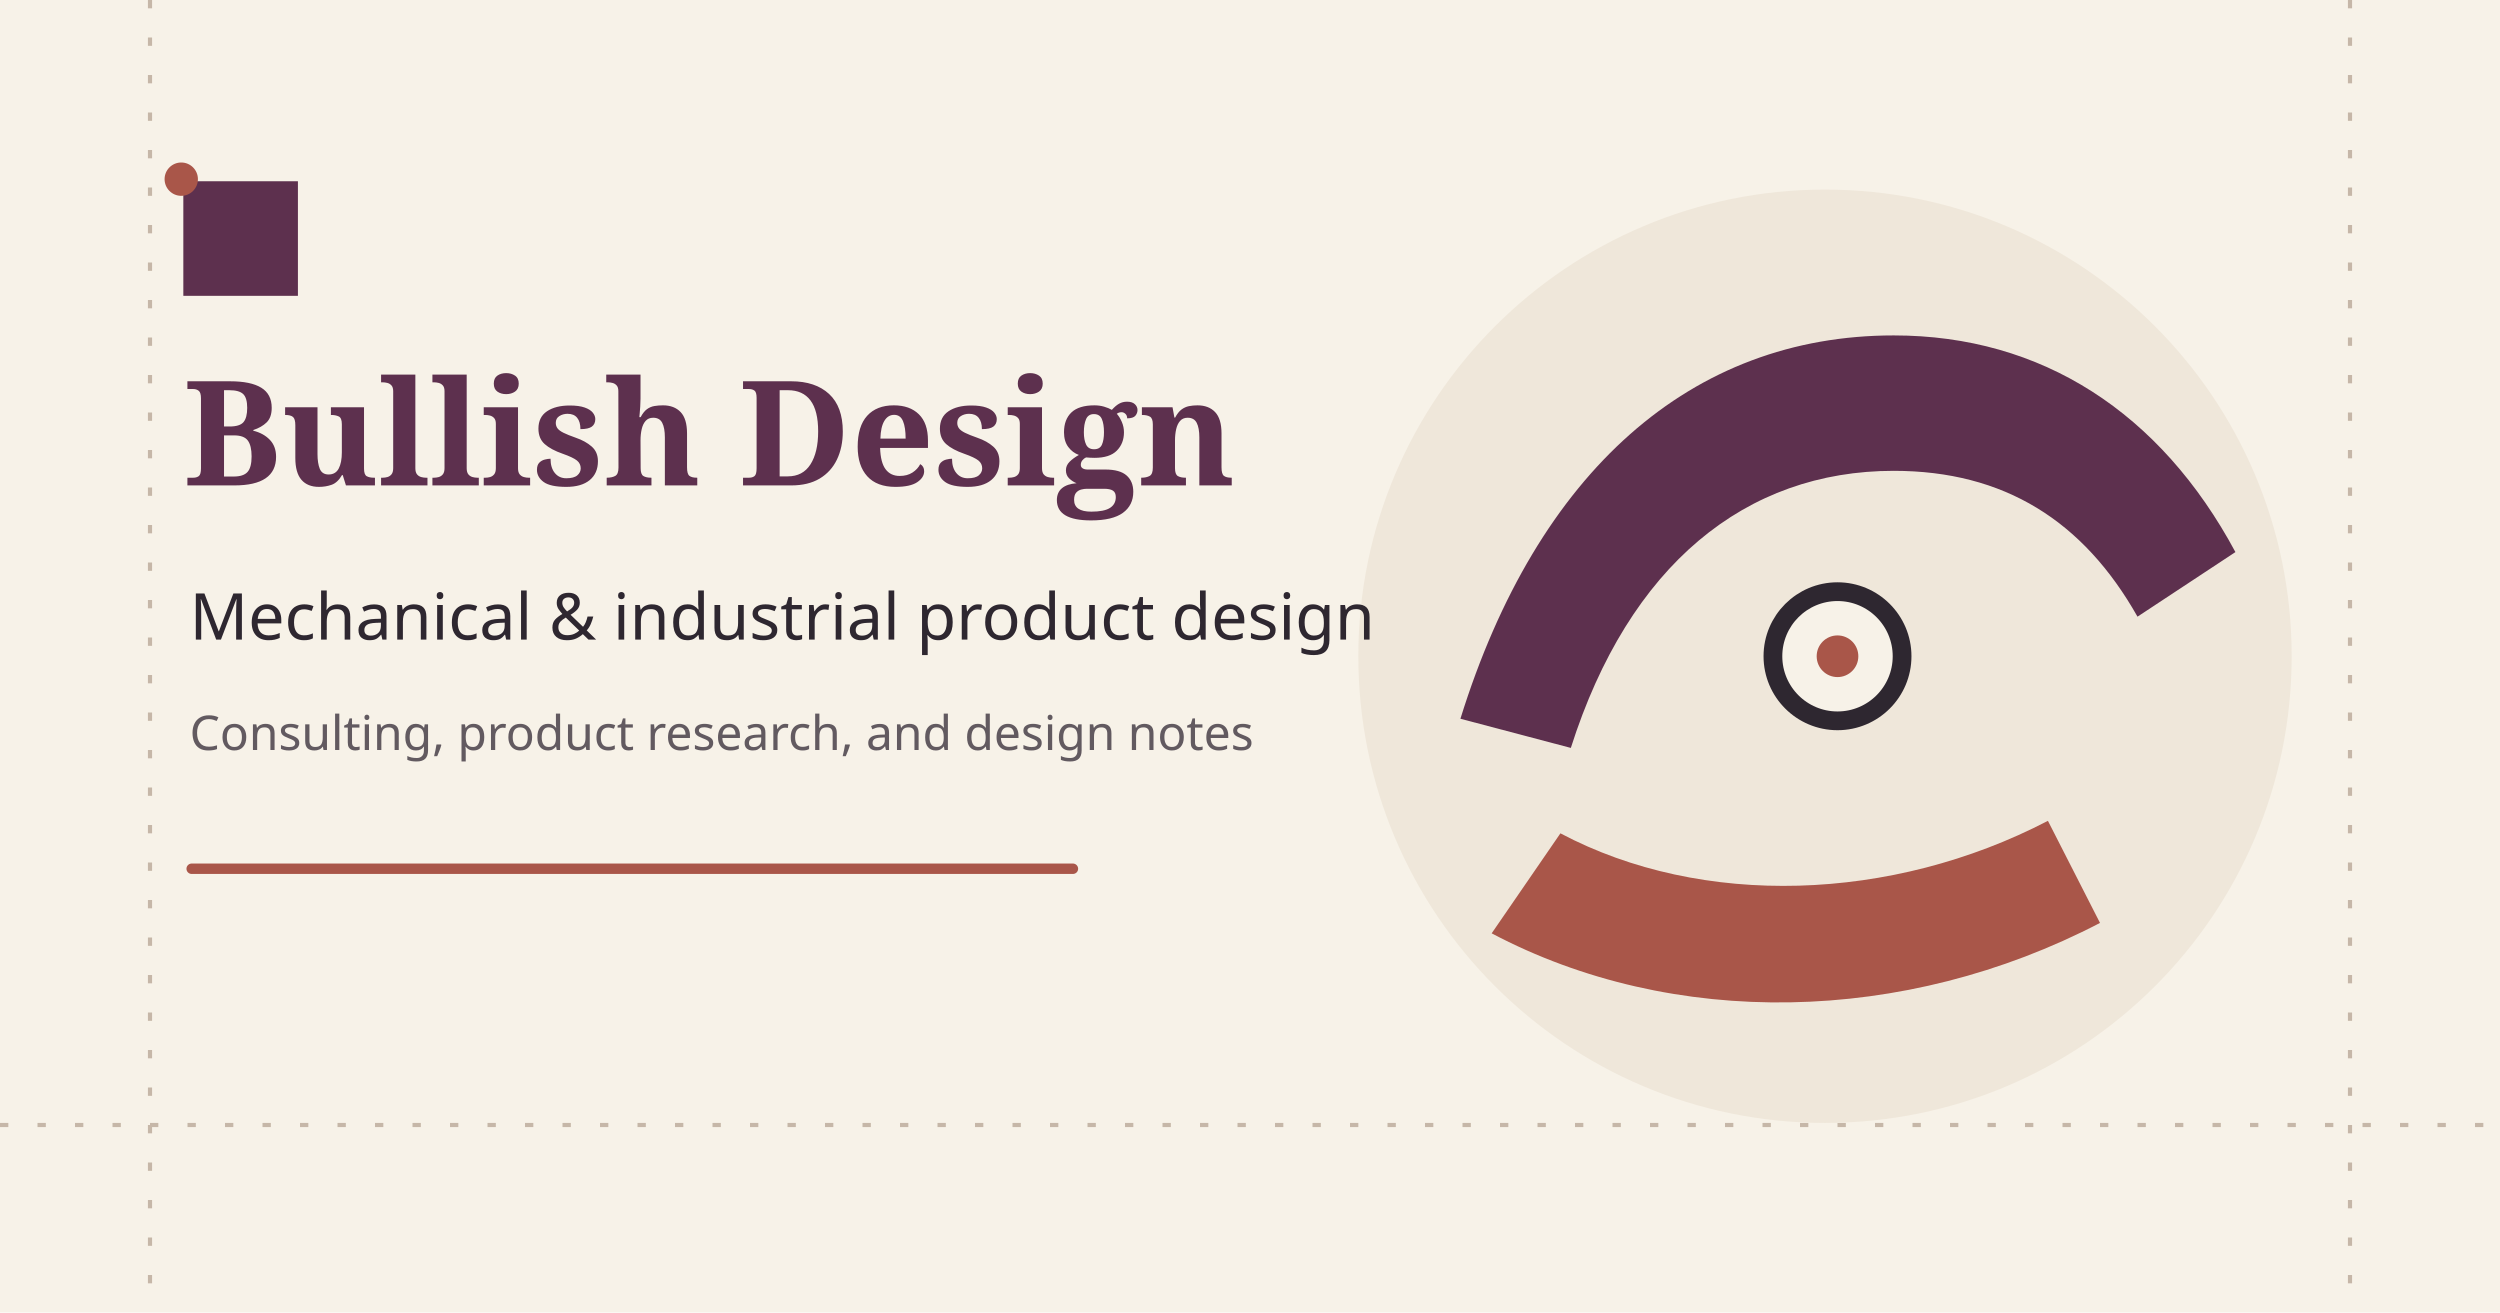
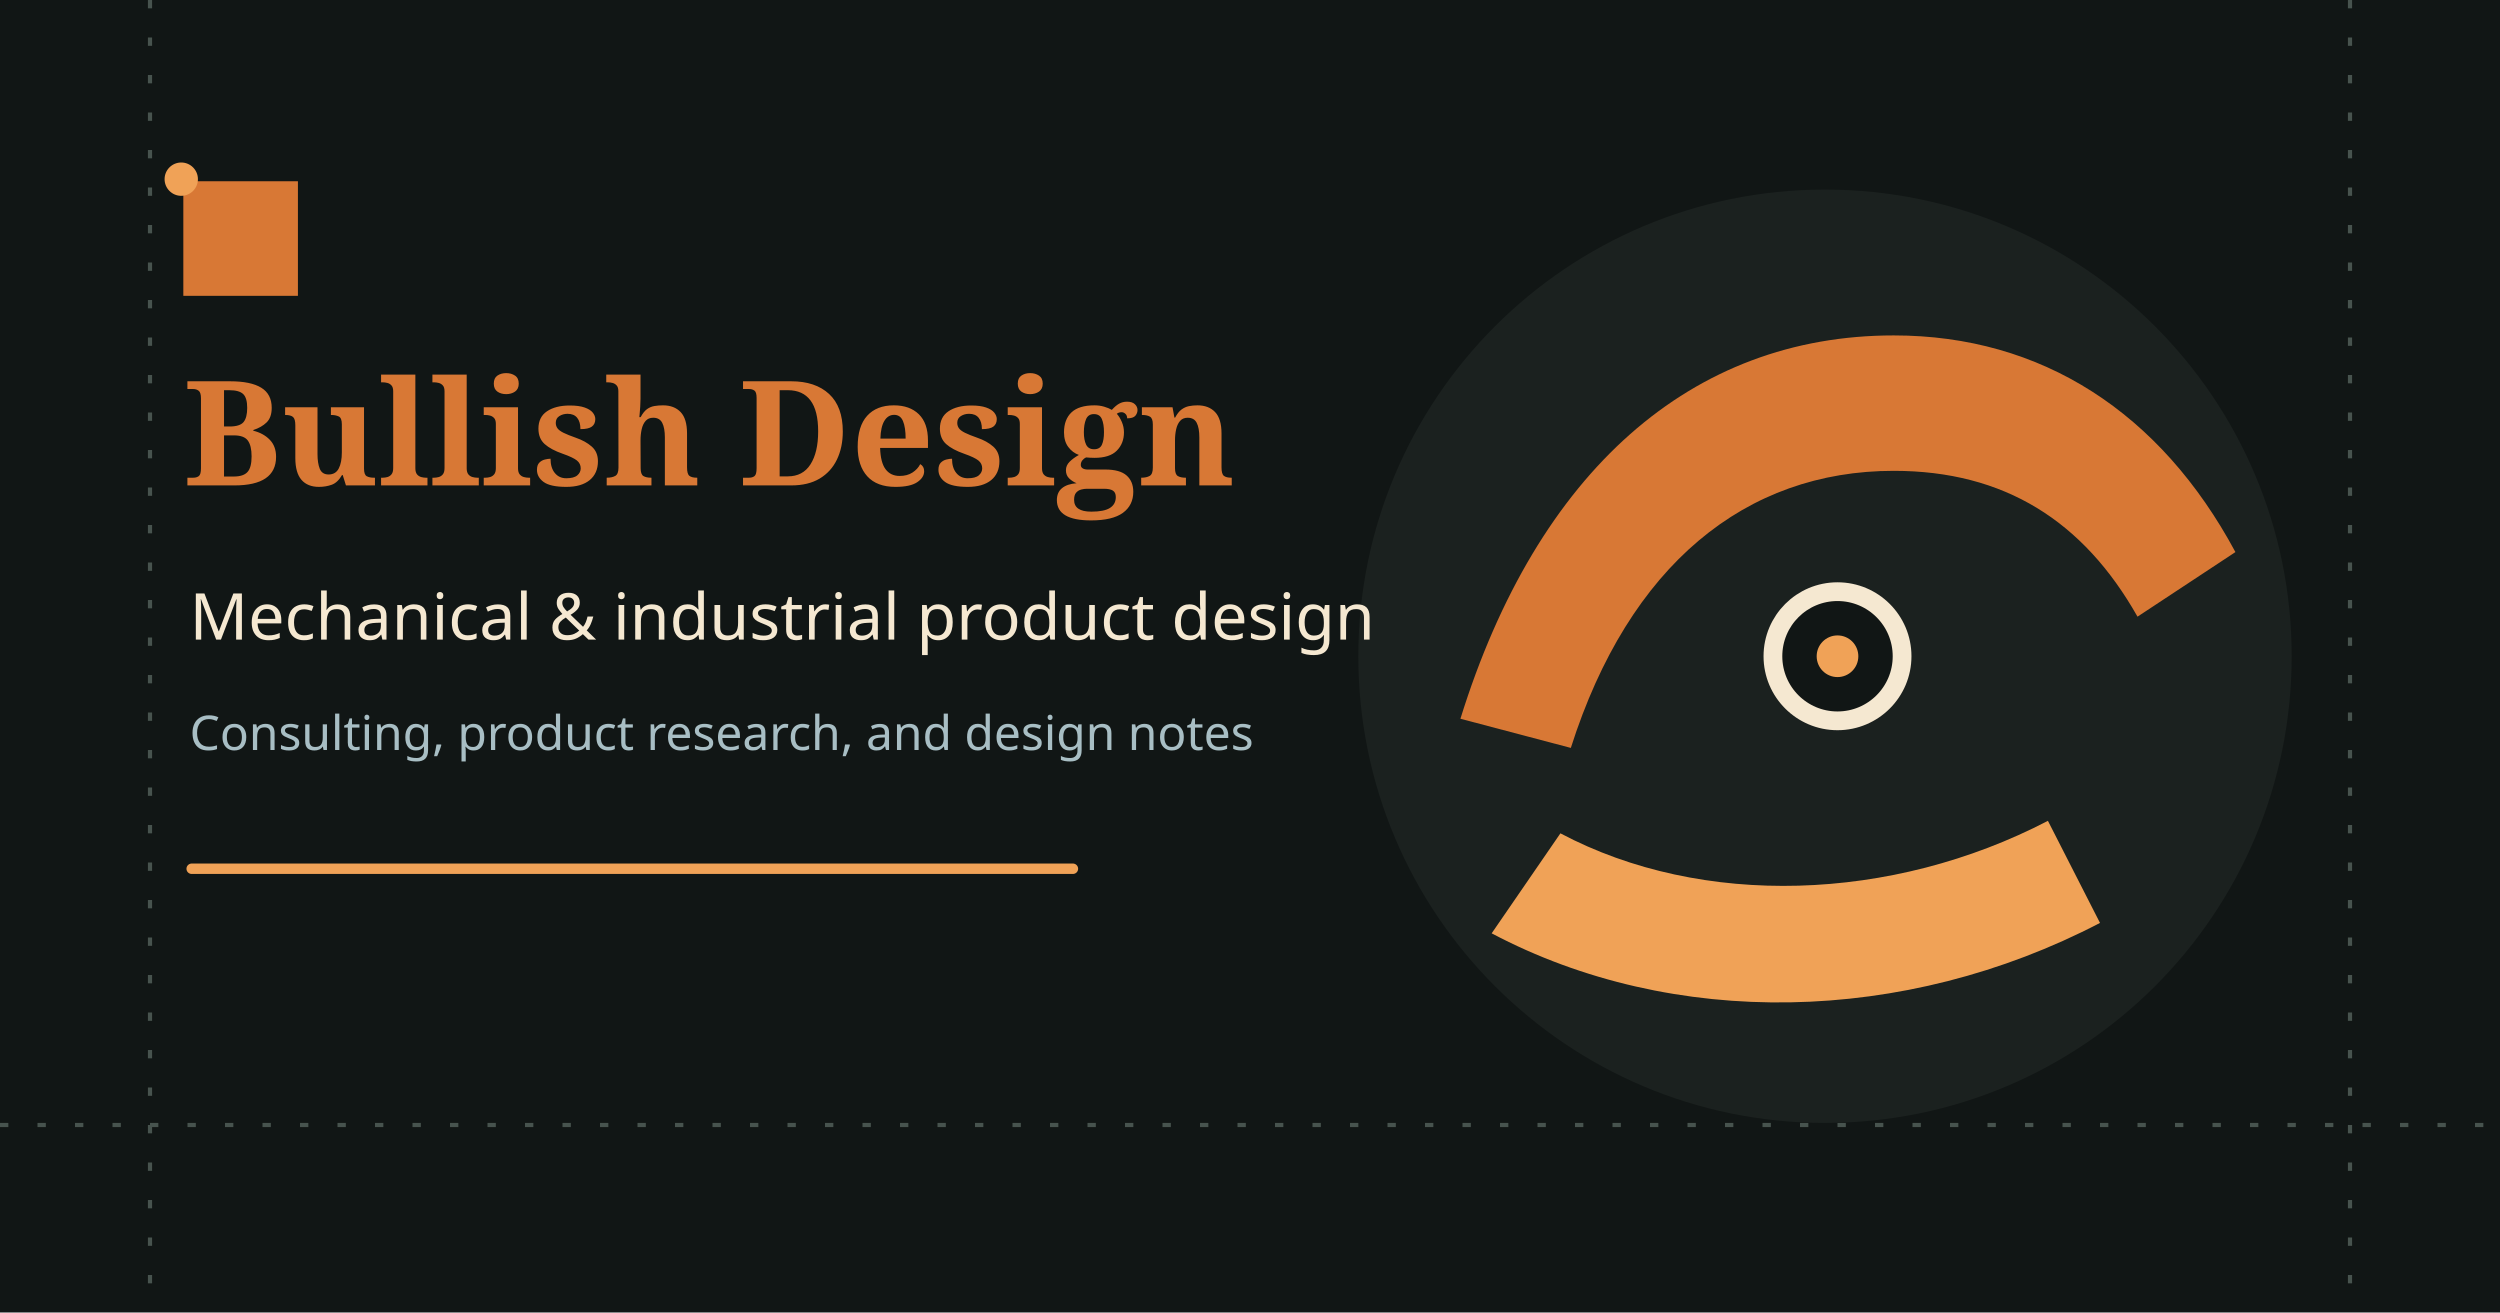
<svg xmlns="http://www.w3.org/2000/svg" viewBox="0 0 1200 630" role="img" aria-labelledby="title desc">
-   <rect width="1200" height="630" fill="#F7F2E8" />
-   <path d="M0 540h1200M72 0v630m1056-630v630" stroke="#C6B7A8" stroke-width="2" stroke-dasharray="4 14" />
-   <circle cx="876" cy="315" r="224" fill="#EFE7DA" />
-   <path d="M701 345c37-119 111-184 208-184 71 0 128 37 164 104l-47 31c-26-46-64-70-117-70-71 0-127 45-155 133l-53-14Z" fill="#5D304E" />
-   <path d="M749 400c68 36 159 33 234-6l25 49c-94 49-205 51-292 5l33-48Z" fill="#A95649" />
-   <circle cx="882" cy="315" r="31" fill="#F7F2E8" stroke="#2E2730" stroke-width="9" />
-   <circle cx="882" cy="315" r="10" fill="#A95649" />
-   <path d="M88 87h55v55H88z" fill="#5D304E" />
-   <circle cx="87" cy="86" r="8" fill="#A95649" />
-   <text x="88" y="233" fill="#5D304E" font-family="Georgia,serif" font-size="70" font-weight="700">Bullish Design</text>
-   <text x="91" y="307" fill="#2E2730" font-family="system-ui,sans-serif" font-size="31">Mechanical &amp; industrial product design</text>
-   <text x="91" y="360" fill="#625A60" font-family="system-ui,sans-serif" font-size="23">Consulting, product research, and design notes</text>
-   <path d="M92 417h423" stroke="#A95649" stroke-width="5" stroke-linecap="round" />
+   <rect width="1200" height="630" fill="#111615" />
+   <path d="M0 540h1200M72 0v630m1056-630v630" stroke="#47534E" stroke-width="2" stroke-dasharray="4 14" />
+   <circle cx="876" cy="315" r="224" fill="#1B211F" />
+   <path d="M701 345c37-119 111-184 208-184 71 0 128 37 164 104l-47 31c-26-46-64-70-117-70-71 0-127 45-155 133l-53-14Z" fill="#D87835" />
+   <path d="M749 400c68 36 159 33 234-6l25 49c-94 49-205 51-292 5l33-48Z" fill="#F0A257" />
+   <circle cx="882" cy="315" r="31" fill="#111615" stroke="#F5E8D1" stroke-width="9" />
+   <circle cx="882" cy="315" r="10" fill="#F0A257" />
+   <path d="M88 87h55v55H88z" fill="#D87835" />
+   <circle cx="87" cy="86" r="8" fill="#F0A257" />
+   <text x="88" y="233" fill="#D87835" font-family="Georgia,serif" font-size="70" font-weight="700">Bullish Design</text>
+   <text x="91" y="307" fill="#F5E8D1" font-family="system-ui,sans-serif" font-size="31">Mechanical &amp; industrial product design</text>
+   <text x="91" y="360" fill="#A8BEC4" font-family="system-ui,sans-serif" font-size="23">Consulting, product research, and design notes</text>
+   <path d="M92 417h423" stroke="#F0A257" stroke-width="5" stroke-linecap="round" />
</svg>
